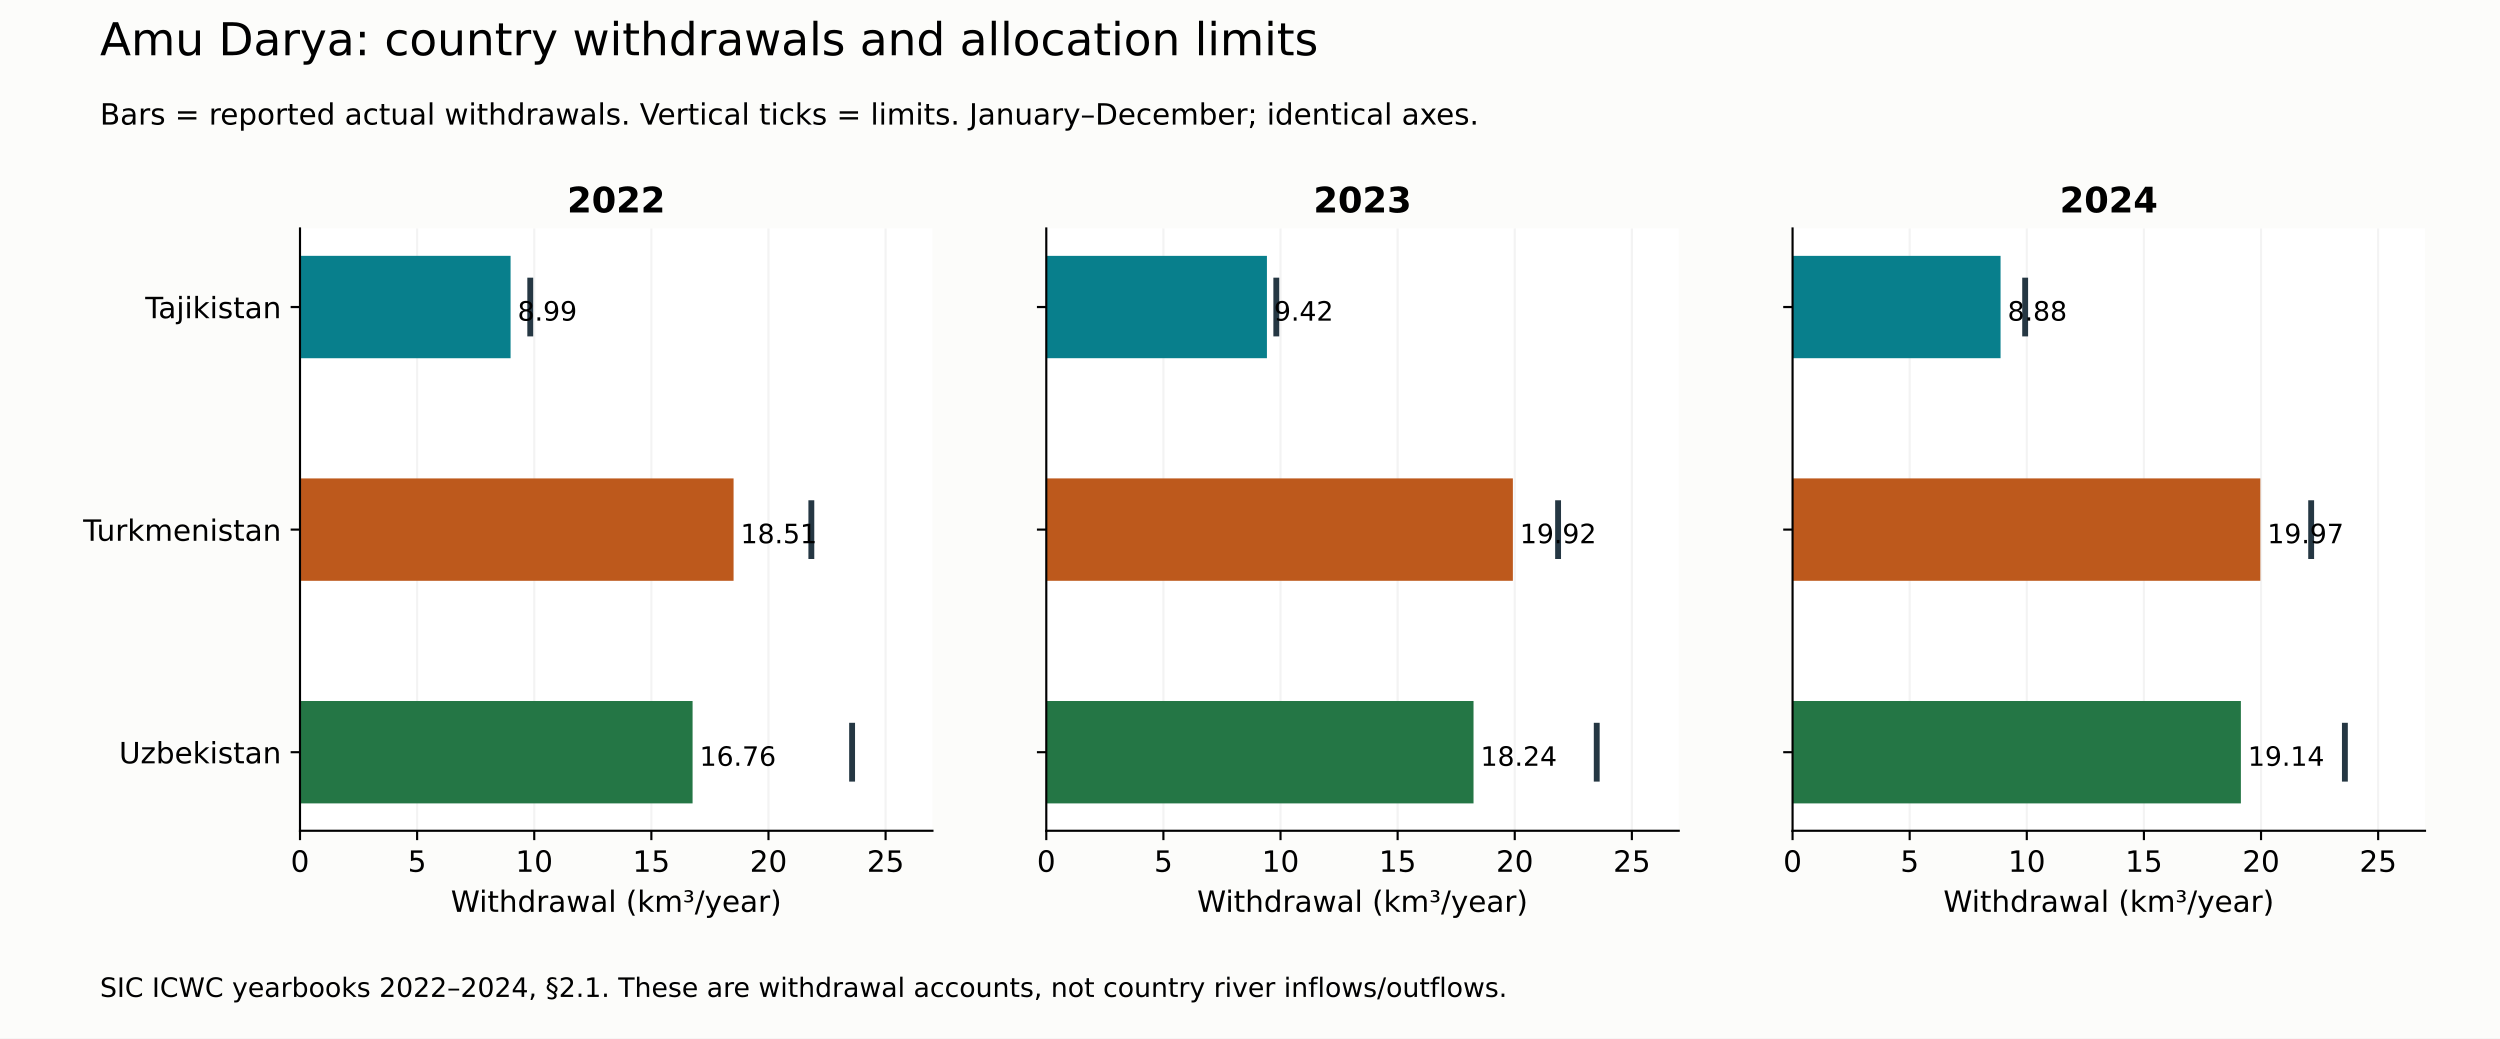
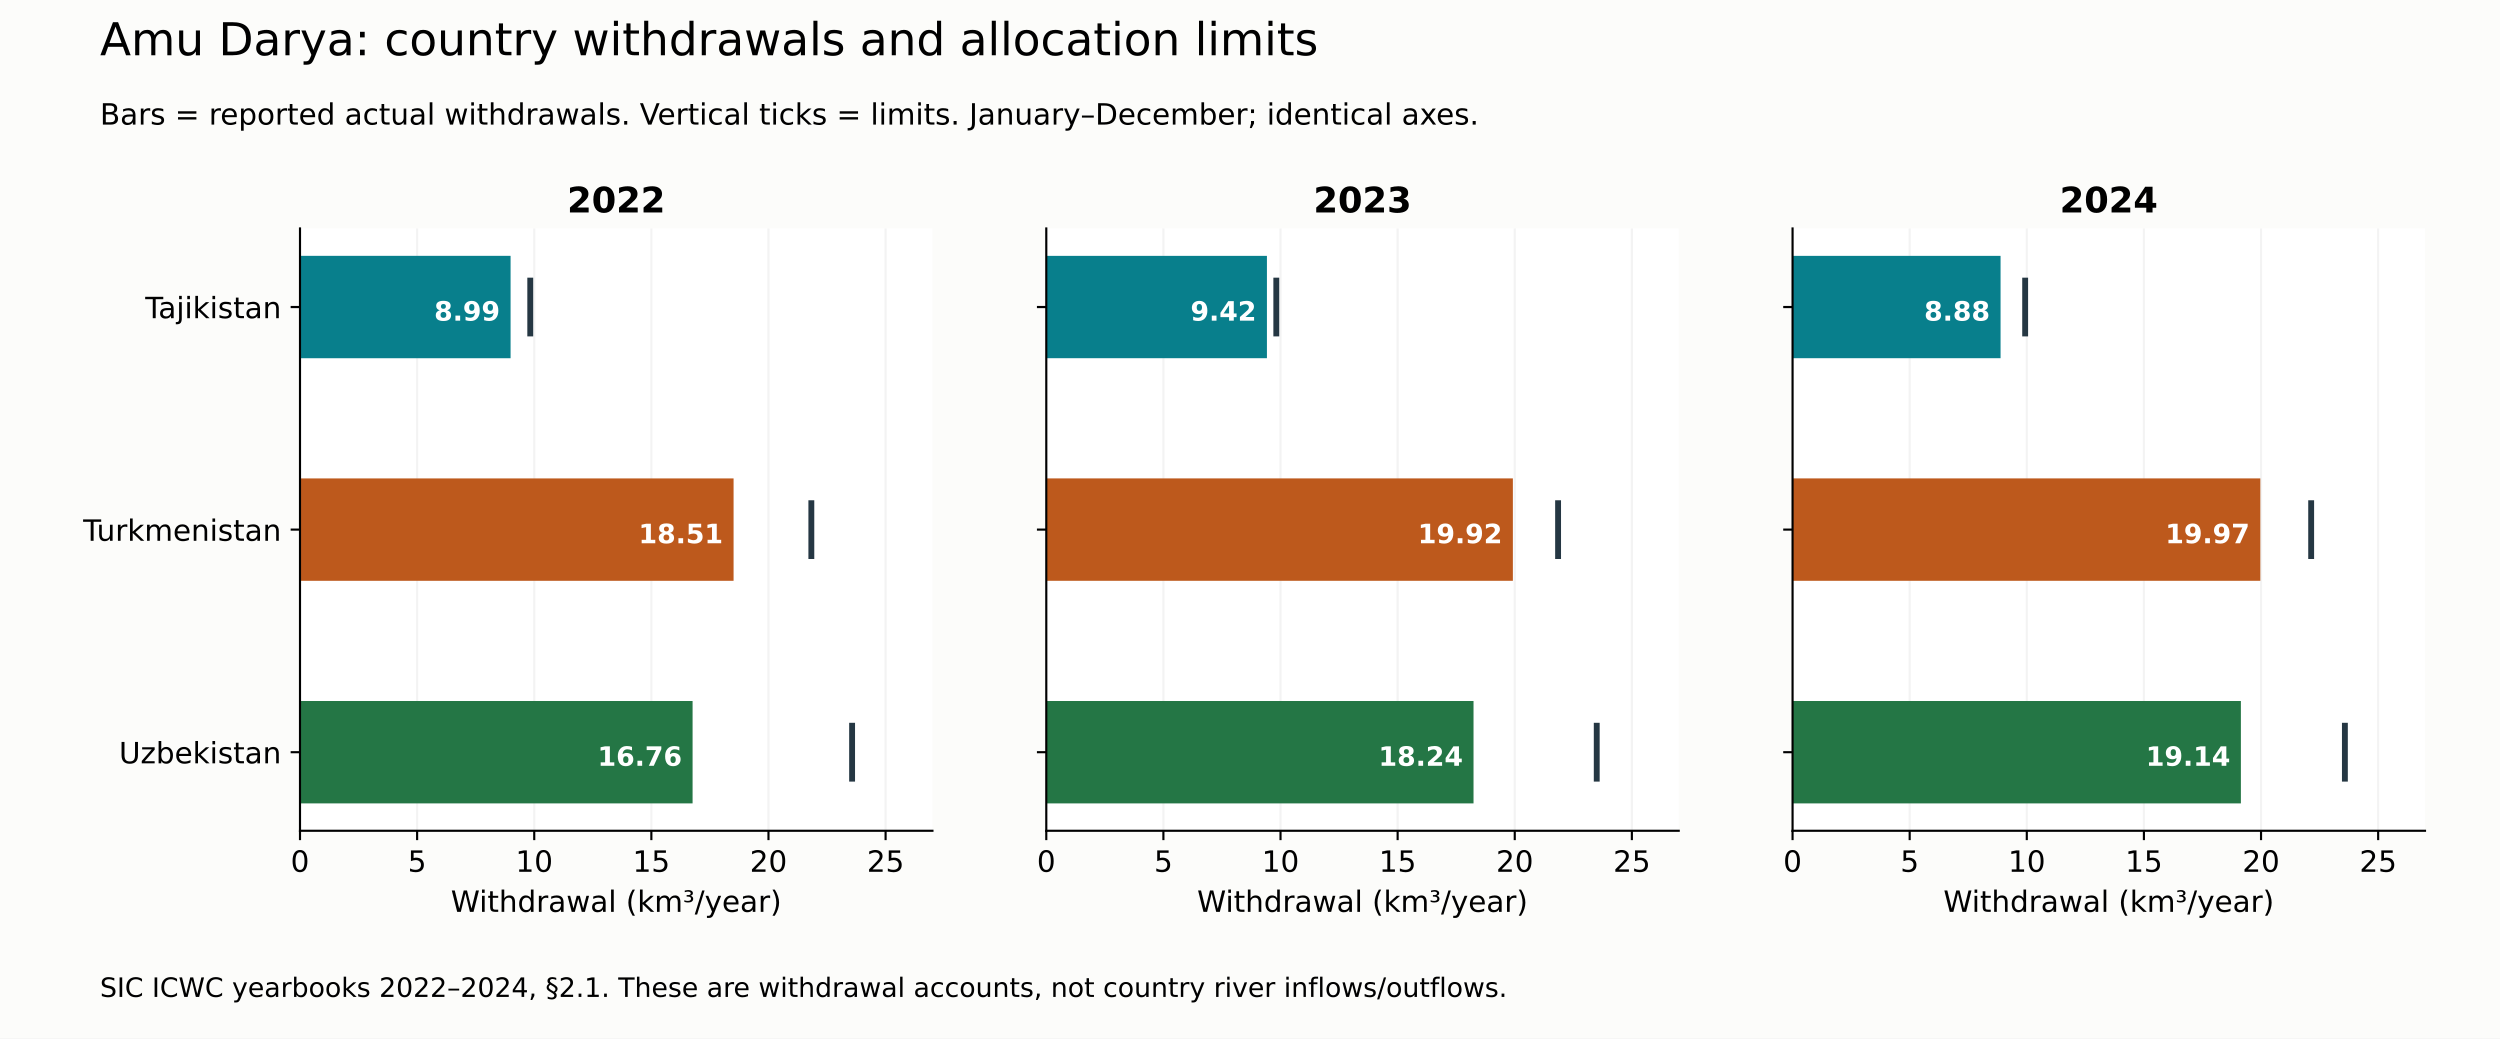
<svg xmlns="http://www.w3.org/2000/svg" xmlns:xlink="http://www.w3.org/1999/xlink" width="936pt" height="388.8pt" viewBox="0 0 936 388.8" version="1.1">
  <defs>
    <style type="text/css">*{stroke-linejoin: round; stroke-linecap: butt}</style>
  </defs>
  <g id="figure_1">
    <g id="patch_1">
      <path d="M 0 388.8  L 936 388.8  L 936 0  L 0 0  z " style="fill: #fcfcfa" />
    </g>
    <g id="axes_1">
      <g id="patch_2">
        <path d="M 112.32 311.04  L 349.106 311.04  L 349.106 85.536  L 112.32 85.536  z " style="fill: #ffffff" />
      </g>
      <g id="matplotlib.axis_1">
        <g id="xtick_1">
          <g id="line2d_1">
            <path d="M 112.32 311.04  L 112.32 85.536  " clip-path="url(#pdd16792091)" style="fill: none; stroke: #b0b0b0; stroke-opacity: 0.15; stroke-width: 0.8; stroke-linecap: square" />
          </g>
          <g id="line2d_2">
            <defs>
              <path id="ma40e6b1be5" d="M 0 0  L 0 3.5  " style="stroke: #000000; stroke-width: 0.8" />
            </defs>
            <g>
              <use xlink:href="#ma40e6b1be5" x="112.32" y="311.04" style="stroke: #000000; stroke-width: 0.8" />
            </g>
          </g>
          <g id="text_1">
            <text style="font-size: 11px; font-family: 'DejaVu Sans'; text-anchor: middle" x="112.32" y="326.397" transform="rotate(-0 112.32 326.3974)">0</text>
          </g>
        </g>
        <g id="xtick_2">
          <g id="line2d_3">
            <path d="M 156.169 311.04  L 156.169 85.536  " clip-path="url(#pdd16792091)" style="fill: none; stroke: #b0b0b0; stroke-opacity: 0.15; stroke-width: 0.8; stroke-linecap: square" />
          </g>
          <g id="line2d_4">
            <g>
              <use xlink:href="#ma40e6b1be5" x="156.169" y="311.04" style="stroke: #000000; stroke-width: 0.8" />
            </g>
          </g>
          <g id="text_2">
            <text style="font-size: 11px; font-family: 'DejaVu Sans'; text-anchor: middle" x="156.169" y="326.397" transform="rotate(-0 156.1692 326.3974)">5</text>
          </g>
        </g>
        <g id="xtick_3">
          <g id="line2d_5">
            <path d="M 200.018 311.04  L 200.018 85.536  " clip-path="url(#pdd16792091)" style="fill: none; stroke: #b0b0b0; stroke-opacity: 0.15; stroke-width: 0.8; stroke-linecap: square" />
          </g>
          <g id="line2d_6">
            <g>
              <use xlink:href="#ma40e6b1be5" x="200.018" y="311.04" style="stroke: #000000; stroke-width: 0.8" />
            </g>
          </g>
          <g id="text_3">
            <text style="font-size: 11px; font-family: 'DejaVu Sans'; text-anchor: middle" x="200.018" y="326.397" transform="rotate(-0 200.0184 326.3974)">10</text>
          </g>
        </g>
        <g id="xtick_4">
          <g id="line2d_7">
            <path d="M 243.868 311.04  L 243.868 85.536  " clip-path="url(#pdd16792091)" style="fill: none; stroke: #b0b0b0; stroke-opacity: 0.15; stroke-width: 0.8; stroke-linecap: square" />
          </g>
          <g id="line2d_8">
            <g>
              <use xlink:href="#ma40e6b1be5" x="243.868" y="311.04" style="stroke: #000000; stroke-width: 0.8" />
            </g>
          </g>
          <g id="text_4">
            <text style="font-size: 11px; font-family: 'DejaVu Sans'; text-anchor: middle" x="243.868" y="326.397" transform="rotate(-0 243.8676 326.3974)">15</text>
          </g>
        </g>
        <g id="xtick_5">
          <g id="line2d_9">
            <path d="M 287.717 311.04  L 287.717 85.536  " clip-path="url(#pdd16792091)" style="fill: none; stroke: #b0b0b0; stroke-opacity: 0.15; stroke-width: 0.8; stroke-linecap: square" />
          </g>
          <g id="line2d_10">
            <g>
              <use xlink:href="#ma40e6b1be5" x="287.717" y="311.04" style="stroke: #000000; stroke-width: 0.8" />
            </g>
          </g>
          <g id="text_5">
            <text style="font-size: 11px; font-family: 'DejaVu Sans'; text-anchor: middle" x="287.717" y="326.397" transform="rotate(-0 287.7168 326.3974)">20</text>
          </g>
        </g>
        <g id="xtick_6">
          <g id="line2d_11">
            <path d="M 331.566 311.04  L 331.566 85.536  " clip-path="url(#pdd16792091)" style="fill: none; stroke: #b0b0b0; stroke-opacity: 0.15; stroke-width: 0.8; stroke-linecap: square" />
          </g>
          <g id="line2d_12">
            <g>
              <use xlink:href="#ma40e6b1be5" x="331.566" y="311.04" style="stroke: #000000; stroke-width: 0.8" />
            </g>
          </g>
          <g id="text_6">
            <text style="font-size: 11px; font-family: 'DejaVu Sans'; text-anchor: middle" x="331.566" y="326.397" transform="rotate(-0 331.566 326.3974)">25</text>
          </g>
        </g>
        <g id="text_7">
          <text style="font-size: 11px; font-family: 'DejaVu Sans'; text-anchor: middle" x="230.713" y="341.398" transform="rotate(-0 230.7129 341.3983)">Withdrawal (km³/year)</text>
        </g>
      </g>
      <g id="matplotlib.axis_2">
        <g id="ytick_1">
          <g id="line2d_13">
            <defs>
              <path id="md8d82b8edd" d="M 0 0  L -3.5 0  " style="stroke: #000000; stroke-width: 0.8" />
            </defs>
            <g>
              <use xlink:href="#md8d82b8edd" x="112.32" y="114.953" style="stroke: #000000; stroke-width: 0.8" />
            </g>
          </g>
          <g id="text_8">
            <text style="font-size: 11px; font-family: 'DejaVu Sans'; text-anchor: end" x="105.32" y="119.132" transform="rotate(-0 105.32 119.1323)">Tajikistan</text>
          </g>
        </g>
        <g id="ytick_2">
          <g id="line2d_14">
            <g>
              <use xlink:href="#md8d82b8edd" x="112.32" y="198.288" style="stroke: #000000; stroke-width: 0.8" />
            </g>
          </g>
          <g id="text_9">
            <text style="font-size: 11px; font-family: 'DejaVu Sans'; text-anchor: end" x="105.32" y="202.467" transform="rotate(-0 105.32 202.4671)">Turkmenistan</text>
          </g>
        </g>
        <g id="ytick_3">
          <g id="line2d_15">
            <g>
              <use xlink:href="#md8d82b8edd" x="112.32" y="281.623" style="stroke: #000000; stroke-width: 0.8" />
            </g>
          </g>
          <g id="text_10">
            <text style="font-size: 11px; font-family: 'DejaVu Sans'; text-anchor: end" x="105.32" y="285.802" transform="rotate(-0 105.32 285.802)">Uzbekistan</text>
          </g>
        </g>
      </g>
      <g id="patch_3">
        <path d="M 112.32 95.786  L 191.161 95.786  L 191.161 134.12  L 112.32 134.12  z " clip-path="url(#pdd16792091)" style="fill: #087f8c" />
      </g>
      <g id="patch_4">
        <path d="M 112.32 179.121  L 274.65 179.121  L 274.65 217.455  L 112.32 217.455  z " clip-path="url(#pdd16792091)" style="fill: #bd591c" />
      </g>
      <g id="patch_5">
        <path d="M 112.32 262.456  L 259.303 262.456  L 259.303 300.79  L 112.32 300.79  z " clip-path="url(#pdd16792091)" style="fill: #247645" />
      </g>
      <g id="line2d_16">
        <defs>
          <path id="m08ef2047b4" d="M 0 11  L 0 -11  " style="stroke: #253743; stroke-width: 2.2" />
        </defs>
        <g clip-path="url(#pdd16792091)">
          <use xlink:href="#m08ef2047b4" x="198.528" y="114.953" style="fill: #253743; stroke: #253743; stroke-width: 2.2" />
        </g>
      </g>
      <g id="line2d_17">
        <g clip-path="url(#pdd16792091)">
          <use xlink:href="#m08ef2047b4" x="303.766" y="198.288" style="fill: #253743; stroke: #253743; stroke-width: 2.2" />
        </g>
      </g>
      <g id="line2d_18">
        <g clip-path="url(#pdd16792091)">
          <use xlink:href="#m08ef2047b4" x="319.025" y="281.623" style="fill: #253743; stroke: #253743; stroke-width: 2.2" />
        </g>
      </g>
      <g id="patch_6">
        <path d="M 112.32 311.04  L 112.32 85.536  " style="fill: none; stroke: #000000; stroke-width: 0.8; stroke-linejoin: miter; stroke-linecap: square" />
      </g>
      <g id="patch_7">
        <path d="M 112.32 311.04  L 349.106 311.04  " style="fill: none; stroke: #000000; stroke-width: 0.8; stroke-linejoin: miter; stroke-linecap: square" />
      </g>
      <g id="text_11">
-         <text style="font-size: 10px; font-family: 'DejaVu Sans'; text-anchor: start" x="193.792" y="120.051" transform="rotate(-0 193.7918 120.0509)">8.99</text>
+         <text style="font-weight: 700; font-size: 10px; font-family: 'DejaVu Sans'; text-anchor: end; fill: #ffffff" x="187.214" y="120.051" transform="rotate(-0 187.2144 120.0509)">8.99</text>
      </g>
      <g id="text_12">
-         <text style="font-size: 10px; font-family: 'DejaVu Sans'; text-anchor: start" x="277.281" y="203.386" transform="rotate(-0 277.2807 203.3857)">18.51</text>
+         <text style="font-weight: 700; font-size: 10px; font-family: 'DejaVu Sans'; text-anchor: end; fill: #ffffff" x="270.703" y="203.386" transform="rotate(-0 270.7033 203.3857)">18.51</text>
      </g>
      <g id="text_13">
-         <text style="font-size: 10px; font-family: 'DejaVu Sans'; text-anchor: start" x="261.933" y="286.721" transform="rotate(-0 261.9335 286.7205)">16.76</text>
+         <text style="font-weight: 700; font-size: 10px; font-family: 'DejaVu Sans'; text-anchor: end; fill: #ffffff" x="255.356" y="286.721" transform="rotate(-0 255.3561 286.7205)">16.76</text>
      </g>
      <g id="text_14">
        <text style="font-weight: 700; font-size: 13.2px; font-family: 'DejaVu Sans'; text-anchor: middle" x="230.713" y="79.536" transform="rotate(-0 230.7129 79.536)">2022</text>
      </g>
    </g>
    <g id="axes_2">
      <g id="patch_8">
        <path d="M 391.727 311.04  L 628.513 311.04  L 628.513 85.536  L 391.727 85.536  z " style="fill: #ffffff" />
      </g>
      <g id="matplotlib.axis_3">
        <g id="xtick_7">
          <g id="line2d_19">
            <path d="M 391.727 311.04  L 391.727 85.536  " clip-path="url(#p97cf381e93)" style="fill: none; stroke: #b0b0b0; stroke-opacity: 0.15; stroke-width: 0.8; stroke-linecap: square" />
          </g>
          <g id="line2d_20">
            <g>
              <use xlink:href="#ma40e6b1be5" x="391.727" y="311.04" style="stroke: #000000; stroke-width: 0.8" />
            </g>
          </g>
          <g id="text_15">
            <text style="font-size: 11px; font-family: 'DejaVu Sans'; text-anchor: middle" x="391.727" y="326.397" transform="rotate(-0 391.7271 326.3974)">0</text>
          </g>
        </g>
        <g id="xtick_8">
          <g id="line2d_21">
            <path d="M 435.576 311.04  L 435.576 85.536  " clip-path="url(#p97cf381e93)" style="fill: none; stroke: #b0b0b0; stroke-opacity: 0.15; stroke-width: 0.8; stroke-linecap: square" />
          </g>
          <g id="line2d_22">
            <g>
              <use xlink:href="#ma40e6b1be5" x="435.576" y="311.04" style="stroke: #000000; stroke-width: 0.8" />
            </g>
          </g>
          <g id="text_16">
            <text style="font-size: 11px; font-family: 'DejaVu Sans'; text-anchor: middle" x="435.576" y="326.397" transform="rotate(-0 435.5763 326.3974)">5</text>
          </g>
        </g>
        <g id="xtick_9">
          <g id="line2d_23">
            <path d="M 479.426 311.04  L 479.426 85.536  " clip-path="url(#p97cf381e93)" style="fill: none; stroke: #b0b0b0; stroke-opacity: 0.15; stroke-width: 0.8; stroke-linecap: square" />
          </g>
          <g id="line2d_24">
            <g>
              <use xlink:href="#ma40e6b1be5" x="479.426" y="311.04" style="stroke: #000000; stroke-width: 0.8" />
            </g>
          </g>
          <g id="text_17">
            <text style="font-size: 11px; font-family: 'DejaVu Sans'; text-anchor: middle" x="479.426" y="326.397" transform="rotate(-0 479.4256 326.3974)">10</text>
          </g>
        </g>
        <g id="xtick_10">
          <g id="line2d_25">
            <path d="M 523.275 311.04  L 523.275 85.536  " clip-path="url(#p97cf381e93)" style="fill: none; stroke: #b0b0b0; stroke-opacity: 0.15; stroke-width: 0.8; stroke-linecap: square" />
          </g>
          <g id="line2d_26">
            <g>
              <use xlink:href="#ma40e6b1be5" x="523.275" y="311.04" style="stroke: #000000; stroke-width: 0.8" />
            </g>
          </g>
          <g id="text_18">
            <text style="font-size: 11px; font-family: 'DejaVu Sans'; text-anchor: middle" x="523.275" y="326.397" transform="rotate(-0 523.2748 326.3974)">15</text>
          </g>
        </g>
        <g id="xtick_11">
          <g id="line2d_27">
            <path d="M 567.124 311.04  L 567.124 85.536  " clip-path="url(#p97cf381e93)" style="fill: none; stroke: #b0b0b0; stroke-opacity: 0.15; stroke-width: 0.8; stroke-linecap: square" />
          </g>
          <g id="line2d_28">
            <g>
              <use xlink:href="#ma40e6b1be5" x="567.124" y="311.04" style="stroke: #000000; stroke-width: 0.8" />
            </g>
          </g>
          <g id="text_19">
            <text style="font-size: 11px; font-family: 'DejaVu Sans'; text-anchor: middle" x="567.124" y="326.397" transform="rotate(-0 567.124 326.3974)">20</text>
          </g>
        </g>
        <g id="xtick_12">
          <g id="line2d_29">
            <path d="M 610.973 311.04  L 610.973 85.536  " clip-path="url(#p97cf381e93)" style="fill: none; stroke: #b0b0b0; stroke-opacity: 0.15; stroke-width: 0.8; stroke-linecap: square" />
          </g>
          <g id="line2d_30">
            <g>
              <use xlink:href="#ma40e6b1be5" x="610.973" y="311.04" style="stroke: #000000; stroke-width: 0.8" />
            </g>
          </g>
          <g id="text_20">
            <text style="font-size: 11px; font-family: 'DejaVu Sans'; text-anchor: middle" x="610.973" y="326.397" transform="rotate(-0 610.9732 326.3974)">25</text>
          </g>
        </g>
        <g id="text_21">
          <text style="font-size: 11px; font-family: 'DejaVu Sans'; text-anchor: middle" x="510.12" y="341.398" transform="rotate(-0 510.12 341.3983)">Withdrawal (km³/year)</text>
        </g>
      </g>
      <g id="matplotlib.axis_4">
        <g id="ytick_4">
          <g id="line2d_31">
            <g>
              <use xlink:href="#md8d82b8edd" x="391.727" y="114.953" style="stroke: #000000; stroke-width: 0.8" />
            </g>
          </g>
        </g>
        <g id="ytick_5">
          <g id="line2d_32">
            <g>
              <use xlink:href="#md8d82b8edd" x="391.727" y="198.288" style="stroke: #000000; stroke-width: 0.8" />
            </g>
          </g>
        </g>
        <g id="ytick_6">
          <g id="line2d_33">
            <g>
              <use xlink:href="#md8d82b8edd" x="391.727" y="281.623" style="stroke: #000000; stroke-width: 0.8" />
            </g>
          </g>
        </g>
      </g>
      <g id="patch_9">
        <path d="M 391.727 95.786  L 474.339 95.786  L 474.339 134.12  L 391.727 134.12  z " clip-path="url(#p97cf381e93)" style="fill: #087f8c" />
      </g>
      <g id="patch_10">
        <path d="M 391.727 179.121  L 566.422 179.121  L 566.422 217.455  L 391.727 217.455  z " clip-path="url(#p97cf381e93)" style="fill: #bd591c" />
      </g>
      <g id="patch_11">
        <path d="M 391.727 262.456  L 551.689 262.456  L 551.689 300.79  L 391.727 300.79  z " clip-path="url(#p97cf381e93)" style="fill: #247645" />
      </g>
      <g id="line2d_34">
        <g clip-path="url(#p97cf381e93)">
          <use xlink:href="#m08ef2047b4" x="477.847" y="114.953" style="fill: #253743; stroke: #253743; stroke-width: 2.2" />
        </g>
      </g>
      <g id="line2d_35">
        <g clip-path="url(#p97cf381e93)">
          <use xlink:href="#m08ef2047b4" x="583.348" y="198.288" style="fill: #253743; stroke: #253743; stroke-width: 2.2" />
        </g>
      </g>
      <g id="line2d_36">
        <g clip-path="url(#p97cf381e93)">
          <use xlink:href="#m08ef2047b4" x="597.818" y="281.623" style="fill: #253743; stroke: #253743; stroke-width: 2.2" />
        </g>
      </g>
      <g id="patch_12">
        <path d="M 391.727 311.04  L 391.727 85.536  " style="fill: none; stroke: #000000; stroke-width: 0.8; stroke-linejoin: miter; stroke-linecap: square" />
      </g>
      <g id="patch_13">
        <path d="M 391.727 311.04  L 628.513 311.04  " style="fill: none; stroke: #000000; stroke-width: 0.8; stroke-linejoin: miter; stroke-linecap: square" />
      </g>
      <g id="text_22">
-         <text style="font-size: 10px; font-family: 'DejaVu Sans'; text-anchor: start" x="476.97" y="120.051" transform="rotate(-0 476.97 120.0509)">9.42</text>
+         <text style="font-weight: 700; font-size: 10px; font-family: 'DejaVu Sans'; text-anchor: end; fill: #ffffff" x="470.393" y="120.051" transform="rotate(-0 470.3926 120.0509)">9.42</text>
      </g>
      <g id="text_23">
-         <text style="font-size: 10px; font-family: 'DejaVu Sans'; text-anchor: start" x="569.053" y="203.386" transform="rotate(-0 569.0533 203.3857)">19.92</text>
+         <text style="font-weight: 700; font-size: 10px; font-family: 'DejaVu Sans'; text-anchor: end; fill: #ffffff" x="562.476" y="203.386" transform="rotate(-0 562.476 203.3857)">19.92</text>
      </g>
      <g id="text_24">
-         <text style="font-size: 10px; font-family: 'DejaVu Sans'; text-anchor: start" x="554.32" y="286.721" transform="rotate(-0 554.32 286.7205)">18.24</text>
+         <text style="font-weight: 700; font-size: 10px; font-family: 'DejaVu Sans'; text-anchor: end; fill: #ffffff" x="547.743" y="286.721" transform="rotate(-0 547.7426 286.7205)">18.24</text>
      </g>
      <g id="text_25">
        <text style="font-weight: 700; font-size: 13.2px; font-family: 'DejaVu Sans'; text-anchor: middle" x="510.12" y="79.536" transform="rotate(-0 510.12 79.536)">2023</text>
      </g>
    </g>
    <g id="axes_3">
      <g id="patch_14">
        <path d="M 671.134 311.04  L 907.92 311.04  L 907.92 85.536  L 671.134 85.536  z " style="fill: #ffffff" />
      </g>
      <g id="matplotlib.axis_5">
        <g id="xtick_13">
          <g id="line2d_37">
            <path d="M 671.134 311.04  L 671.134 85.536  " clip-path="url(#p5b3b66e441)" style="fill: none; stroke: #b0b0b0; stroke-opacity: 0.15; stroke-width: 0.8; stroke-linecap: square" />
          </g>
          <g id="line2d_38">
            <g>
              <use xlink:href="#ma40e6b1be5" x="671.134" y="311.04" style="stroke: #000000; stroke-width: 0.8" />
            </g>
          </g>
          <g id="text_26">
            <text style="font-size: 11px; font-family: 'DejaVu Sans'; text-anchor: middle" x="671.134" y="326.397" transform="rotate(-0 671.1343 326.3974)">0</text>
          </g>
        </g>
        <g id="xtick_14">
          <g id="line2d_39">
            <path d="M 714.983 311.04  L 714.983 85.536  " clip-path="url(#p5b3b66e441)" style="fill: none; stroke: #b0b0b0; stroke-opacity: 0.15; stroke-width: 0.8; stroke-linecap: square" />
          </g>
          <g id="line2d_40">
            <g>
              <use xlink:href="#ma40e6b1be5" x="714.983" y="311.04" style="stroke: #000000; stroke-width: 0.8" />
            </g>
          </g>
          <g id="text_27">
            <text style="font-size: 11px; font-family: 'DejaVu Sans'; text-anchor: middle" x="714.983" y="326.397" transform="rotate(-0 714.9835 326.3974)">5</text>
          </g>
        </g>
        <g id="xtick_15">
          <g id="line2d_41">
            <path d="M 758.833 311.04  L 758.833 85.536  " clip-path="url(#p5b3b66e441)" style="fill: none; stroke: #b0b0b0; stroke-opacity: 0.15; stroke-width: 0.8; stroke-linecap: square" />
          </g>
          <g id="line2d_42">
            <g>
              <use xlink:href="#ma40e6b1be5" x="758.833" y="311.04" style="stroke: #000000; stroke-width: 0.8" />
            </g>
          </g>
          <g id="text_28">
            <text style="font-size: 11px; font-family: 'DejaVu Sans'; text-anchor: middle" x="758.833" y="326.397" transform="rotate(-0 758.8327 326.3974)">10</text>
          </g>
        </g>
        <g id="xtick_16">
          <g id="line2d_43">
            <path d="M 802.682 311.04  L 802.682 85.536  " clip-path="url(#p5b3b66e441)" style="fill: none; stroke: #b0b0b0; stroke-opacity: 0.15; stroke-width: 0.8; stroke-linecap: square" />
          </g>
          <g id="line2d_44">
            <g>
              <use xlink:href="#ma40e6b1be5" x="802.682" y="311.04" style="stroke: #000000; stroke-width: 0.8" />
            </g>
          </g>
          <g id="text_29">
            <text style="font-size: 11px; font-family: 'DejaVu Sans'; text-anchor: middle" x="802.682" y="326.397" transform="rotate(-0 802.6819 326.3974)">15</text>
          </g>
        </g>
        <g id="xtick_17">
          <g id="line2d_45">
            <path d="M 846.531 311.04  L 846.531 85.536  " clip-path="url(#p5b3b66e441)" style="fill: none; stroke: #b0b0b0; stroke-opacity: 0.15; stroke-width: 0.8; stroke-linecap: square" />
          </g>
          <g id="line2d_46">
            <g>
              <use xlink:href="#ma40e6b1be5" x="846.531" y="311.04" style="stroke: #000000; stroke-width: 0.8" />
            </g>
          </g>
          <g id="text_30">
            <text style="font-size: 11px; font-family: 'DejaVu Sans'; text-anchor: middle" x="846.531" y="326.397" transform="rotate(-0 846.5311 326.3974)">20</text>
          </g>
        </g>
        <g id="xtick_18">
          <g id="line2d_47">
            <path d="M 890.38 311.04  L 890.38 85.536  " clip-path="url(#p5b3b66e441)" style="fill: none; stroke: #b0b0b0; stroke-opacity: 0.15; stroke-width: 0.8; stroke-linecap: square" />
          </g>
          <g id="line2d_48">
            <g>
              <use xlink:href="#ma40e6b1be5" x="890.38" y="311.04" style="stroke: #000000; stroke-width: 0.8" />
            </g>
          </g>
          <g id="text_31">
            <text style="font-size: 11px; font-family: 'DejaVu Sans'; text-anchor: middle" x="890.38" y="326.397" transform="rotate(-0 890.3803 326.3974)">25</text>
          </g>
        </g>
        <g id="text_32">
          <text style="font-size: 11px; font-family: 'DejaVu Sans'; text-anchor: middle" x="789.527" y="341.398" transform="rotate(-0 789.5271 341.3983)">Withdrawal (km³/year)</text>
        </g>
      </g>
      <g id="matplotlib.axis_6">
        <g id="ytick_7">
          <g id="line2d_49">
            <g>
              <use xlink:href="#md8d82b8edd" x="671.134" y="114.953" style="stroke: #000000; stroke-width: 0.8" />
            </g>
          </g>
        </g>
        <g id="ytick_8">
          <g id="line2d_50">
            <g>
              <use xlink:href="#md8d82b8edd" x="671.134" y="198.288" style="stroke: #000000; stroke-width: 0.8" />
            </g>
          </g>
        </g>
        <g id="ytick_9">
          <g id="line2d_51">
            <g>
              <use xlink:href="#md8d82b8edd" x="671.134" y="281.623" style="stroke: #000000; stroke-width: 0.8" />
            </g>
          </g>
        </g>
      </g>
      <g id="patch_15">
        <path d="M 671.134 95.786  L 749.01 95.786  L 749.01 134.12  L 671.134 134.12  z " clip-path="url(#p5b3b66e441)" style="fill: #087f8c" />
      </g>
      <g id="patch_16">
        <path d="M 671.134 179.121  L 846.268 179.121  L 846.268 217.455  L 671.134 217.455  z " clip-path="url(#p5b3b66e441)" style="fill: #bd591c" />
      </g>
      <g id="patch_17">
        <path d="M 671.134 262.456  L 838.989 262.456  L 838.989 300.79  L 671.134 300.79  z " clip-path="url(#p5b3b66e441)" style="fill: #247645" />
      </g>
      <g id="line2d_52">
        <g clip-path="url(#p5b3b66e441)">
          <use xlink:href="#m08ef2047b4" x="758.219" y="114.953" style="fill: #253743; stroke: #253743; stroke-width: 2.2" />
        </g>
      </g>
      <g id="line2d_53">
        <g clip-path="url(#p5b3b66e441)">
          <use xlink:href="#m08ef2047b4" x="865.299" y="198.288" style="fill: #253743; stroke: #253743; stroke-width: 2.2" />
        </g>
      </g>
      <g id="line2d_54">
        <g clip-path="url(#p5b3b66e441)">
          <use xlink:href="#m08ef2047b4" x="877.927" y="281.623" style="fill: #253743; stroke: #253743; stroke-width: 2.2" />
        </g>
      </g>
      <g id="patch_18">
        <path d="M 671.134 311.04  L 671.134 85.536  " style="fill: none; stroke: #000000; stroke-width: 0.8; stroke-linejoin: miter; stroke-linecap: square" />
      </g>
      <g id="patch_19">
        <path d="M 671.134 311.04  L 907.92 311.04  " style="fill: none; stroke: #000000; stroke-width: 0.8; stroke-linejoin: miter; stroke-linecap: square" />
      </g>
      <g id="text_33">
-         <text style="font-size: 10px; font-family: 'DejaVu Sans'; text-anchor: start" x="751.641" y="120.051" transform="rotate(-0 751.6414 120.0509)">8.88</text>
+         <text style="font-weight: 700; font-size: 10px; font-family: 'DejaVu Sans'; text-anchor: end; fill: #ffffff" x="745.064" y="120.051" transform="rotate(-0 745.064 120.0509)">8.88</text>
      </g>
      <g id="text_34">
-         <text style="font-size: 10px; font-family: 'DejaVu Sans'; text-anchor: start" x="848.899" y="203.386" transform="rotate(-0 848.899 203.3857)">19.97</text>
+         <text style="font-weight: 700; font-size: 10px; font-family: 'DejaVu Sans'; text-anchor: end; fill: #ffffff" x="842.322" y="203.386" transform="rotate(-0 842.3216 203.3857)">19.97</text>
      </g>
      <g id="text_35">
-         <text style="font-size: 10px; font-family: 'DejaVu Sans'; text-anchor: start" x="841.62" y="286.721" transform="rotate(-0 841.62 286.7205)">19.14</text>
+         <text style="font-weight: 700; font-size: 10px; font-family: 'DejaVu Sans'; text-anchor: end; fill: #ffffff" x="835.043" y="286.721" transform="rotate(-0 835.0426 286.7205)">19.14</text>
      </g>
      <g id="text_36">
        <text style="font-weight: 700; font-size: 13.2px; font-family: 'DejaVu Sans'; text-anchor: middle" x="789.527" y="79.536" transform="rotate(-0 789.5271 79.536)">2024</text>
      </g>
    </g>
    <g id="text_37">
      <text style="font-size: 17px; font-family: 'DejaVu Sans'; text-anchor: start" x="37.44" y="20.693" transform="rotate(-0 37.44 20.69334)">Amu Darya: country withdrawals and allocation limits</text>
    </g>
    <g id="text_38">
      <text style="font-size: 11px; font-family: 'DejaVu Sans'; text-anchor: start" x="37.44" y="46.656" transform="rotate(-0 37.44 46.656)">Bars = reported actual withdrawals. Vertical ticks = limits. January–December; identical axes.</text>
    </g>
    <g id="text_39">
      <text style="font-size: 10px; font-family: 'DejaVu Sans'; text-anchor: start" x="37.44" y="373.248" transform="rotate(-0 37.44 373.248)">SIC ICWC yearbooks 2022–2024, §2.1. These are withdrawal accounts, not country river inflows/outflows.</text>
    </g>
  </g>
  <defs>
    <clipPath id="pdd16792091">
      <rect x="112.32" y="85.536" width="236.786" height="225.504" />
    </clipPath>
    <clipPath id="p97cf381e93">
      <rect x="391.727" y="85.536" width="236.786" height="225.504" />
    </clipPath>
    <clipPath id="p5b3b66e441">
      <rect x="671.134" y="85.536" width="236.786" height="225.504" />
    </clipPath>
  </defs>
</svg>
